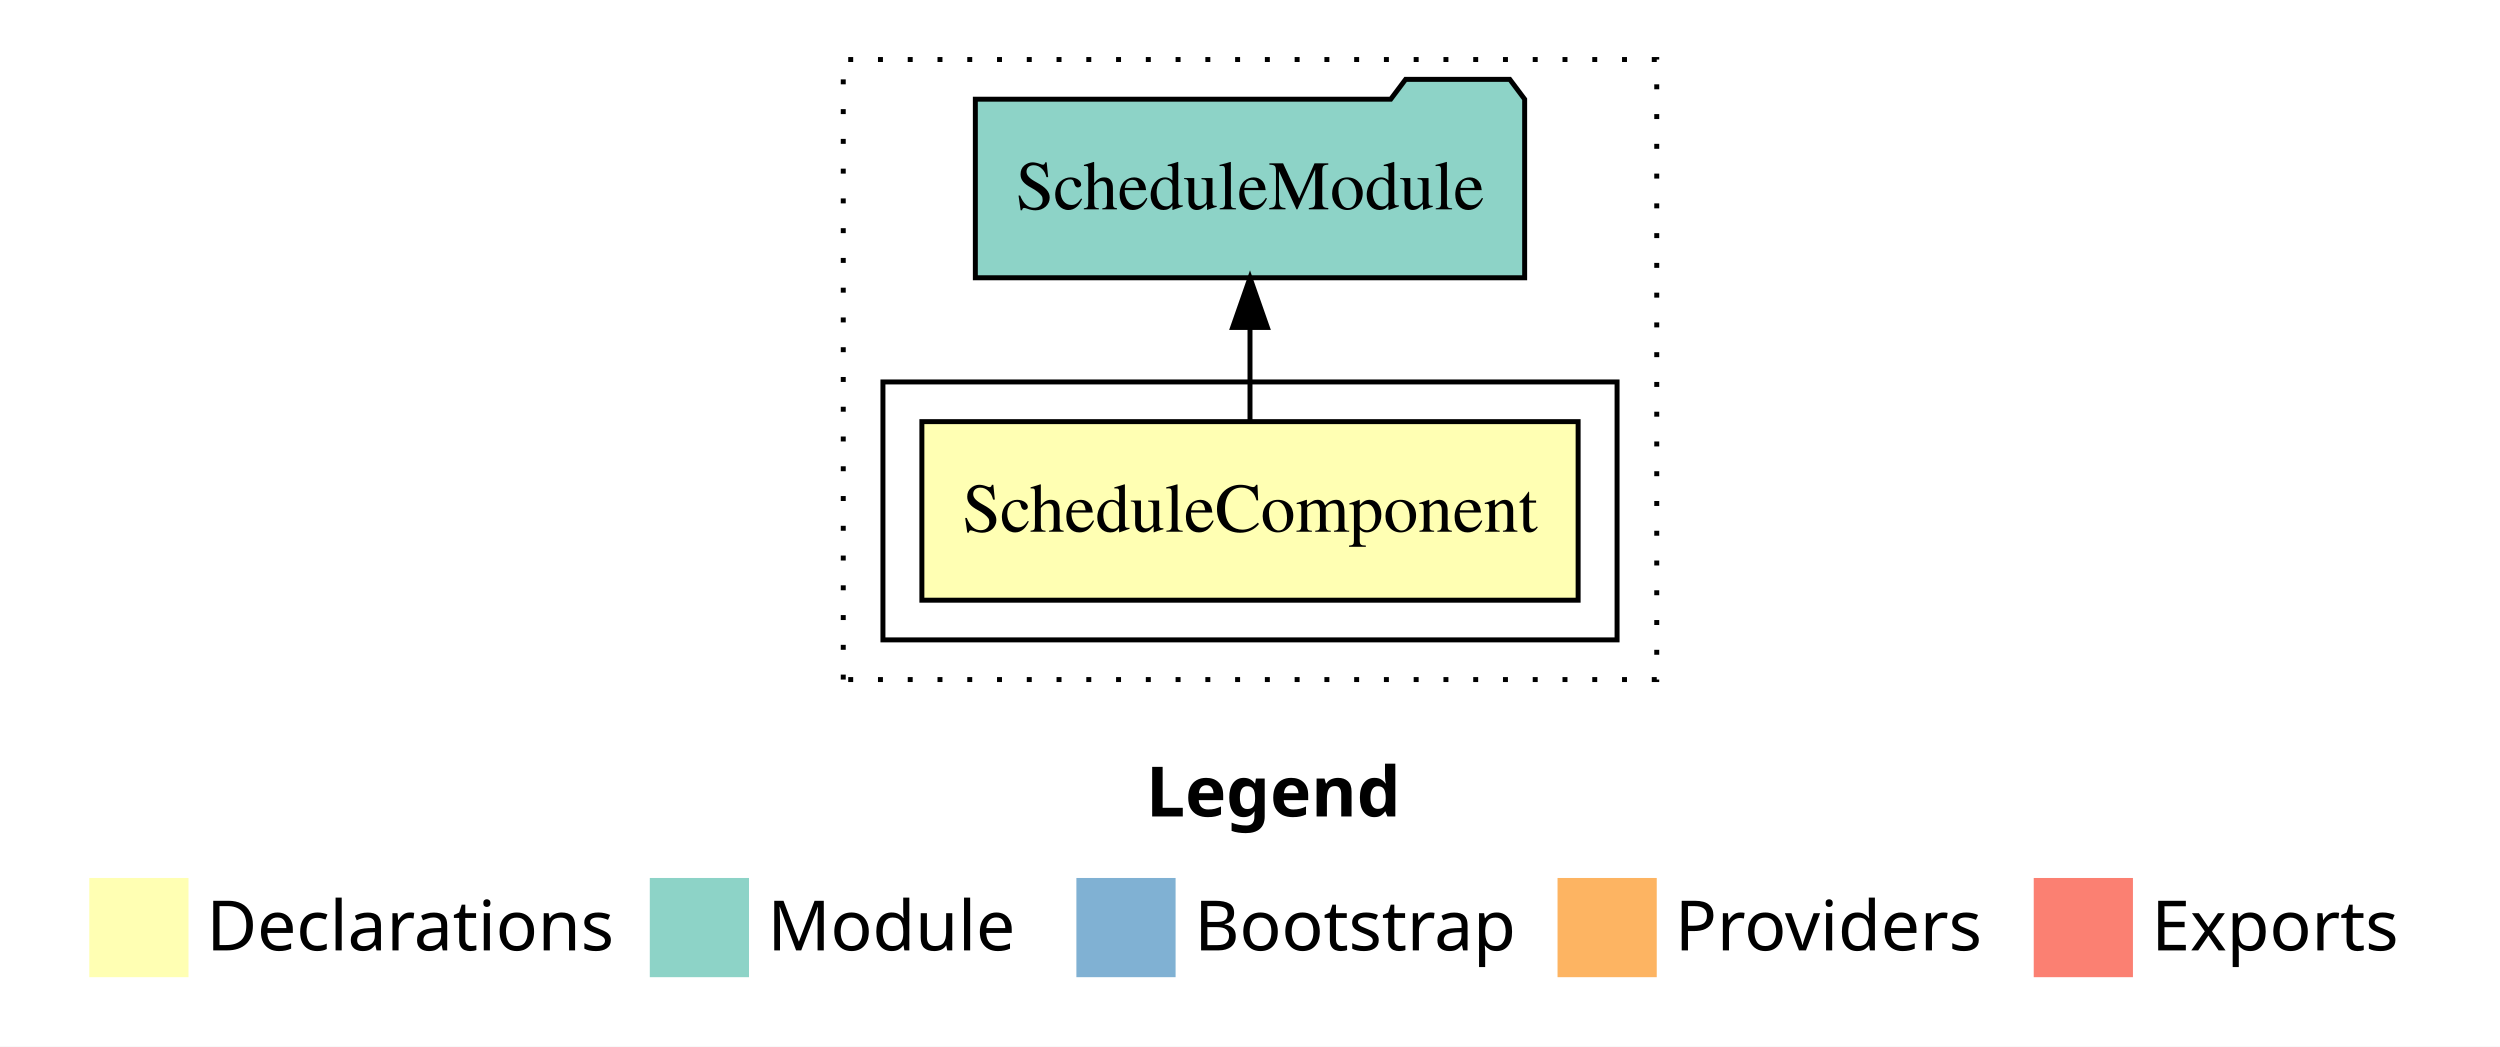
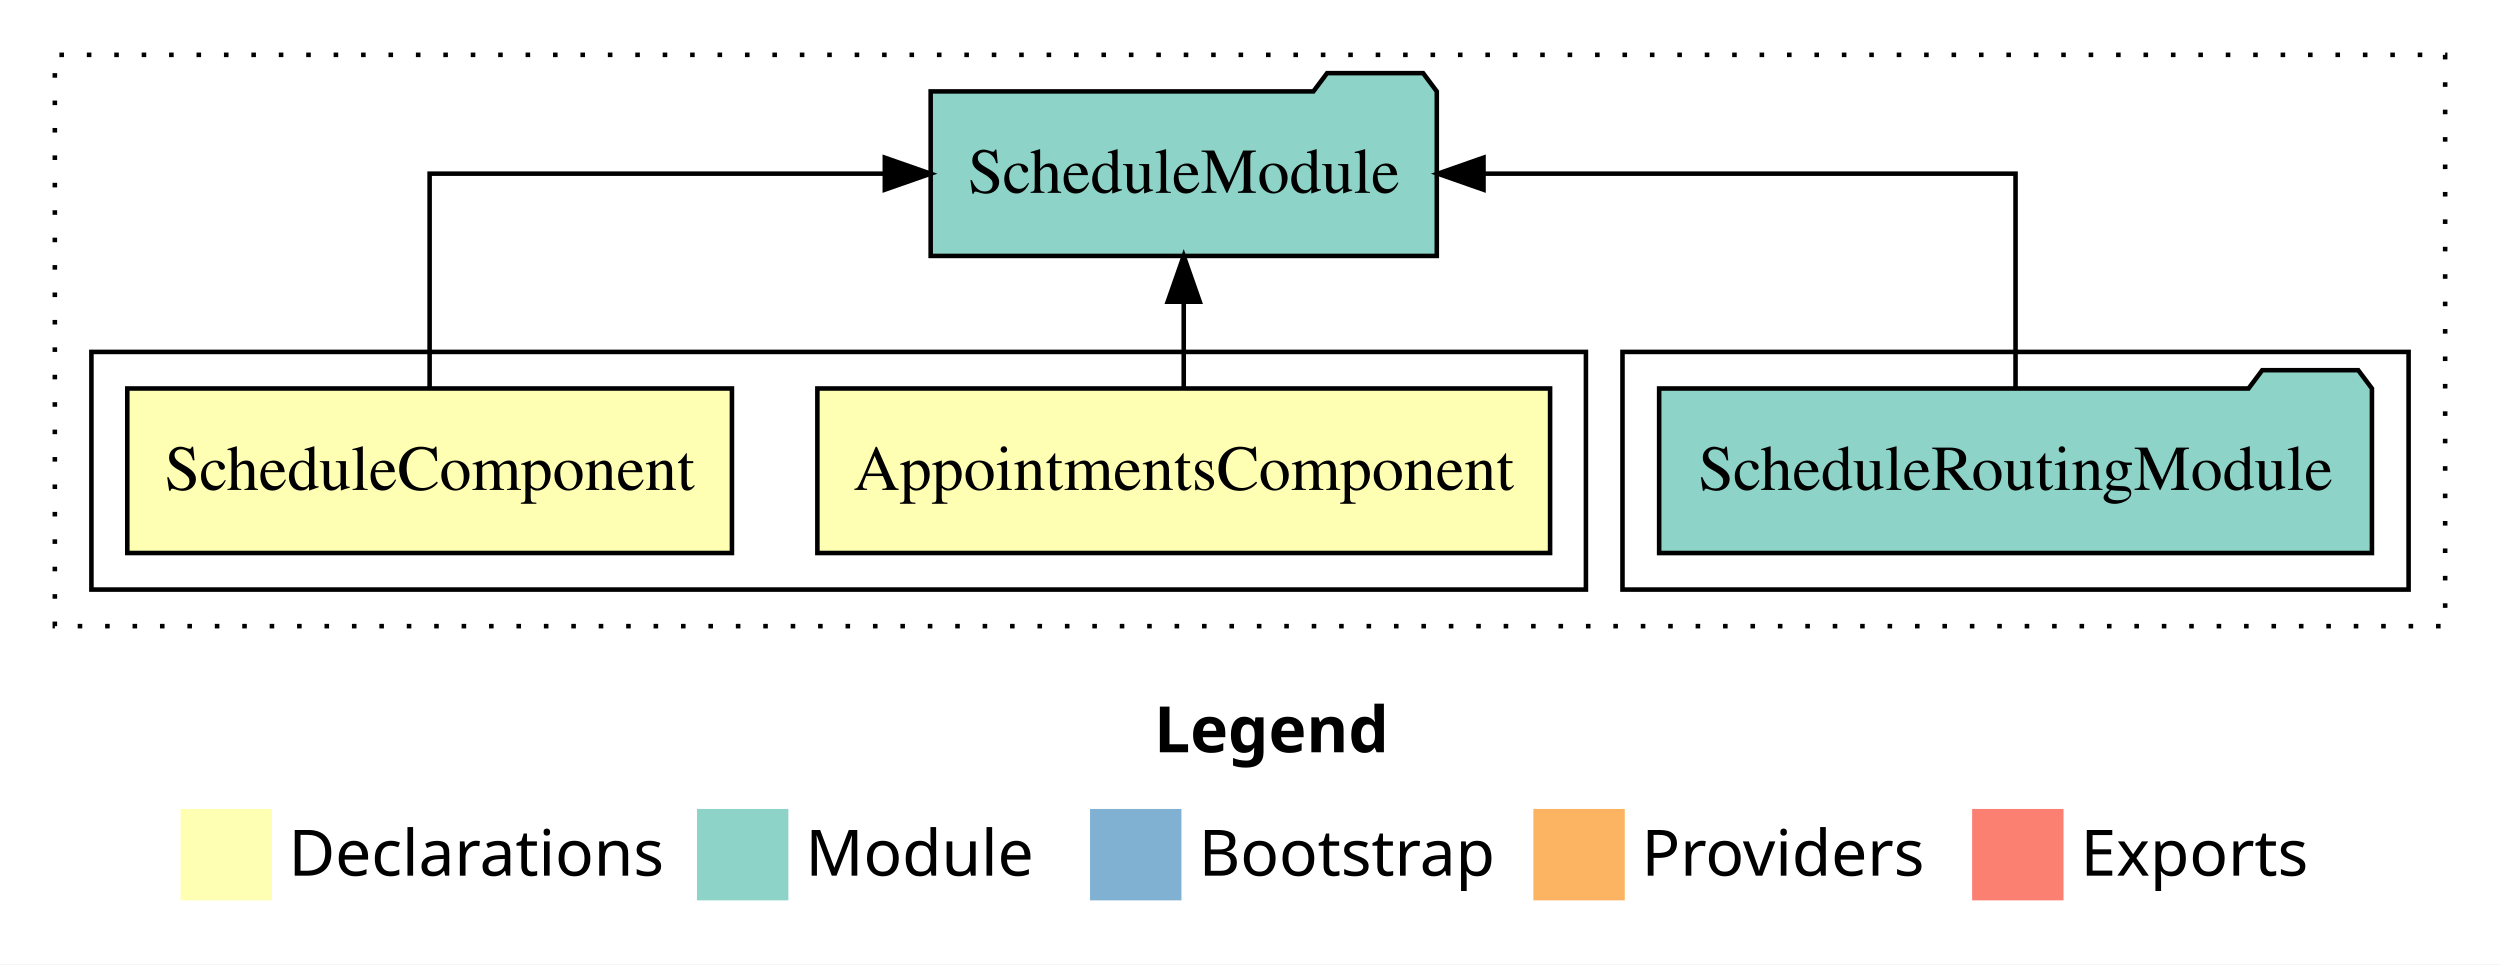
- <svg xmlns="http://www.w3.org/2000/svg" width="504pt" height="211pt" viewBox="0.00 0.00 504.00 211.00">
+ <svg xmlns="http://www.w3.org/2000/svg" width="547pt" height="211pt" viewBox="0.00 0.00 547.00 211.00">
  <g id="graph0" class="graph" transform="scale(1 1) rotate(0) translate(4 207)">
-     <polygon fill="white" stroke="transparent" points="-4,4 -4,-207 500,-207 500,4 -4,4" />
-     <text text-anchor="start" x="227.01" y="-42.4" font-family="sans-serif" font-weight="bold" font-size="14.00">Legend</text>
-     <polygon fill="#ffffb3" stroke="transparent" points="14,-10 14,-30 34,-30 34,-10 14,-10" />
-     <text text-anchor="start" x="37.63" y="-15.4" font-family="sans-serif" font-size="14.00">  Declarations</text>
-     <polygon fill="#8dd3c7" stroke="transparent" points="127,-10 127,-30 147,-30 147,-10 127,-10" />
-     <text text-anchor="start" x="150.73" y="-15.4" font-family="sans-serif" font-size="14.00">  Module</text>
-     <polygon fill="#80b1d3" stroke="transparent" points="213,-10 213,-30 233,-30 233,-10 213,-10" />
-     <text text-anchor="start" x="236.78" y="-15.4" font-family="sans-serif" font-size="14.00">  Bootstrap</text>
-     <polygon fill="#fdb462" stroke="transparent" points="310,-10 310,-30 330,-30 330,-10 310,-10" />
-     <text text-anchor="start" x="333.67" y="-15.4" font-family="sans-serif" font-size="14.00">  Providers</text>
-     <polygon fill="#fb8072" stroke="transparent" points="406,-10 406,-30 426,-30 426,-10 406,-10" />
-     <text text-anchor="start" x="429.73" y="-15.4" font-family="sans-serif" font-size="14.00">  Exports</text>
+     <polygon fill="white" stroke="transparent" points="-4,4 -4,-207 543,-207 543,4 -4,4" />
+     <text text-anchor="start" x="248.51" y="-42.4" font-family="sans-serif" font-weight="bold" font-size="14.00">Legend</text>
+     <polygon fill="#ffffb3" stroke="transparent" points="35.5,-10 35.5,-30 55.5,-30 55.5,-10 35.5,-10" />
+     <text text-anchor="start" x="59.13" y="-15.4" font-family="sans-serif" font-size="14.00">  Declarations</text>
+     <polygon fill="#8dd3c7" stroke="transparent" points="148.5,-10 148.5,-30 168.5,-30 168.5,-10 148.5,-10" />
+     <text text-anchor="start" x="172.23" y="-15.4" font-family="sans-serif" font-size="14.00">  Module</text>
+     <polygon fill="#80b1d3" stroke="transparent" points="234.5,-10 234.5,-30 254.5,-30 254.5,-10 234.5,-10" />
+     <text text-anchor="start" x="258.28" y="-15.4" font-family="sans-serif" font-size="14.00">  Bootstrap</text>
+     <polygon fill="#fdb462" stroke="transparent" points="331.5,-10 331.5,-30 351.5,-30 351.5,-10 331.5,-10" />
+     <text text-anchor="start" x="355.17" y="-15.4" font-family="sans-serif" font-size="14.00">  Providers</text>
+     <polygon fill="#fb8072" stroke="transparent" points="427.5,-10 427.5,-30 447.5,-30 447.5,-10 427.5,-10" />
+     <text text-anchor="start" x="451.23" y="-15.4" font-family="sans-serif" font-size="14.00">  Exports</text>
    <g id="clust1" class="cluster">
-       <polygon fill="none" stroke="black" stroke-dasharray="1,5" points="166,-70 166,-195 330,-195 330,-70 166,-70" />
+       <polygon fill="none" stroke="black" stroke-dasharray="1,5" points="8,-70 8,-195 531,-195 531,-70 8,-70" />
+     </g>
+     <g id="clust5" class="cluster">
+       <polygon fill="none" stroke="black" points="351,-78 351,-130 523,-130 523,-78 351,-78" />
    </g>
    <g id="clust2" class="cluster">
-       <polygon fill="none" stroke="black" points="174,-78 174,-130 322,-130 322,-78 174,-78" />
+       <polygon fill="none" stroke="black" points="16,-78 16,-130 343,-130 343,-78 16,-78" />
    </g>
    <g id="node1" class="node">
-       <polygon fill="#ffffb3" stroke="black" points="314.15,-122 181.85,-122 181.85,-86 314.15,-86 314.15,-122" />
-       <text text-anchor="middle" x="248" y="-99.8" font-family="Times,serif" font-size="14.00">ScheduleComponent</text>
+       <polygon fill="#ffffb3" stroke="black" points="335.16,-122 174.84,-122 174.84,-86 335.16,-86 335.16,-122" />
+       <text text-anchor="middle" x="255" y="-99.8" font-family="Times,serif" font-size="14.00">AppointmentsComponent</text>
+     </g>
+     <g id="node3" class="node">
+       <polygon fill="#8dd3c7" stroke="black" points="310.37,-187 307.37,-191 286.37,-191 283.37,-187 199.63,-187 199.63,-151 310.37,-151 310.37,-187" />
+       <text text-anchor="middle" x="255" y="-164.8" font-family="Times,serif" font-size="14.00">ScheduleModule</text>
+     </g>
+     <g id="edge1" class="edge">
+       <path fill="none" stroke="black" d="M255,-122.11C255,-122.11 255,-140.99 255,-140.99" />
+       <polygon fill="black" stroke="black" points="251.5,-140.99 255,-150.99 258.5,-140.99 251.5,-140.99" />
    </g>
    <g id="node2" class="node">
-       <polygon fill="#8dd3c7" stroke="black" points="303.37,-187 300.37,-191 279.37,-191 276.37,-187 192.63,-187 192.63,-151 303.37,-151 303.37,-187" />
-       <text text-anchor="middle" x="248" y="-164.8" font-family="Times,serif" font-size="14.00">ScheduleModule</text>
+       <polygon fill="#ffffb3" stroke="black" points="156.15,-122 23.85,-122 23.85,-86 156.15,-86 156.15,-122" />
+       <text text-anchor="middle" x="90" y="-99.8" font-family="Times,serif" font-size="14.00">ScheduleComponent</text>
    </g>
-     <g id="edge1" class="edge">
-       <path fill="none" stroke="black" d="M248,-122.11C248,-122.11 248,-140.99 248,-140.99" />
-       <polygon fill="black" stroke="black" points="244.5,-140.99 248,-150.99 251.5,-140.99 244.5,-140.99" />
+     <g id="edge2" class="edge">
+       <path fill="none" stroke="black" d="M90,-122.11C90,-141.34 90,-169 90,-169 90,-169 189.6,-169 189.6,-169" />
+       <polygon fill="black" stroke="black" points="189.6,-172.5 199.6,-169 189.6,-165.5 189.6,-172.5" />
+     </g>
+     <g id="node4" class="node">
+       <polygon fill="#8dd3c7" stroke="black" points="514.98,-122 511.98,-126 490.98,-126 487.98,-122 359.02,-122 359.02,-86 514.98,-86 514.98,-122" />
+       <text text-anchor="middle" x="437" y="-99.8" font-family="Times,serif" font-size="14.00">ScheduleRoutingModule</text>
+     </g>
+     <g id="edge3" class="edge">
+       <path fill="none" stroke="black" d="M437,-122.11C437,-141.34 437,-169 437,-169 437,-169 320.59,-169 320.59,-169" />
+       <polygon fill="black" stroke="black" points="320.59,-165.5 310.59,-169 320.59,-172.5 320.59,-165.5" />
    </g>
  </g>
</svg>
